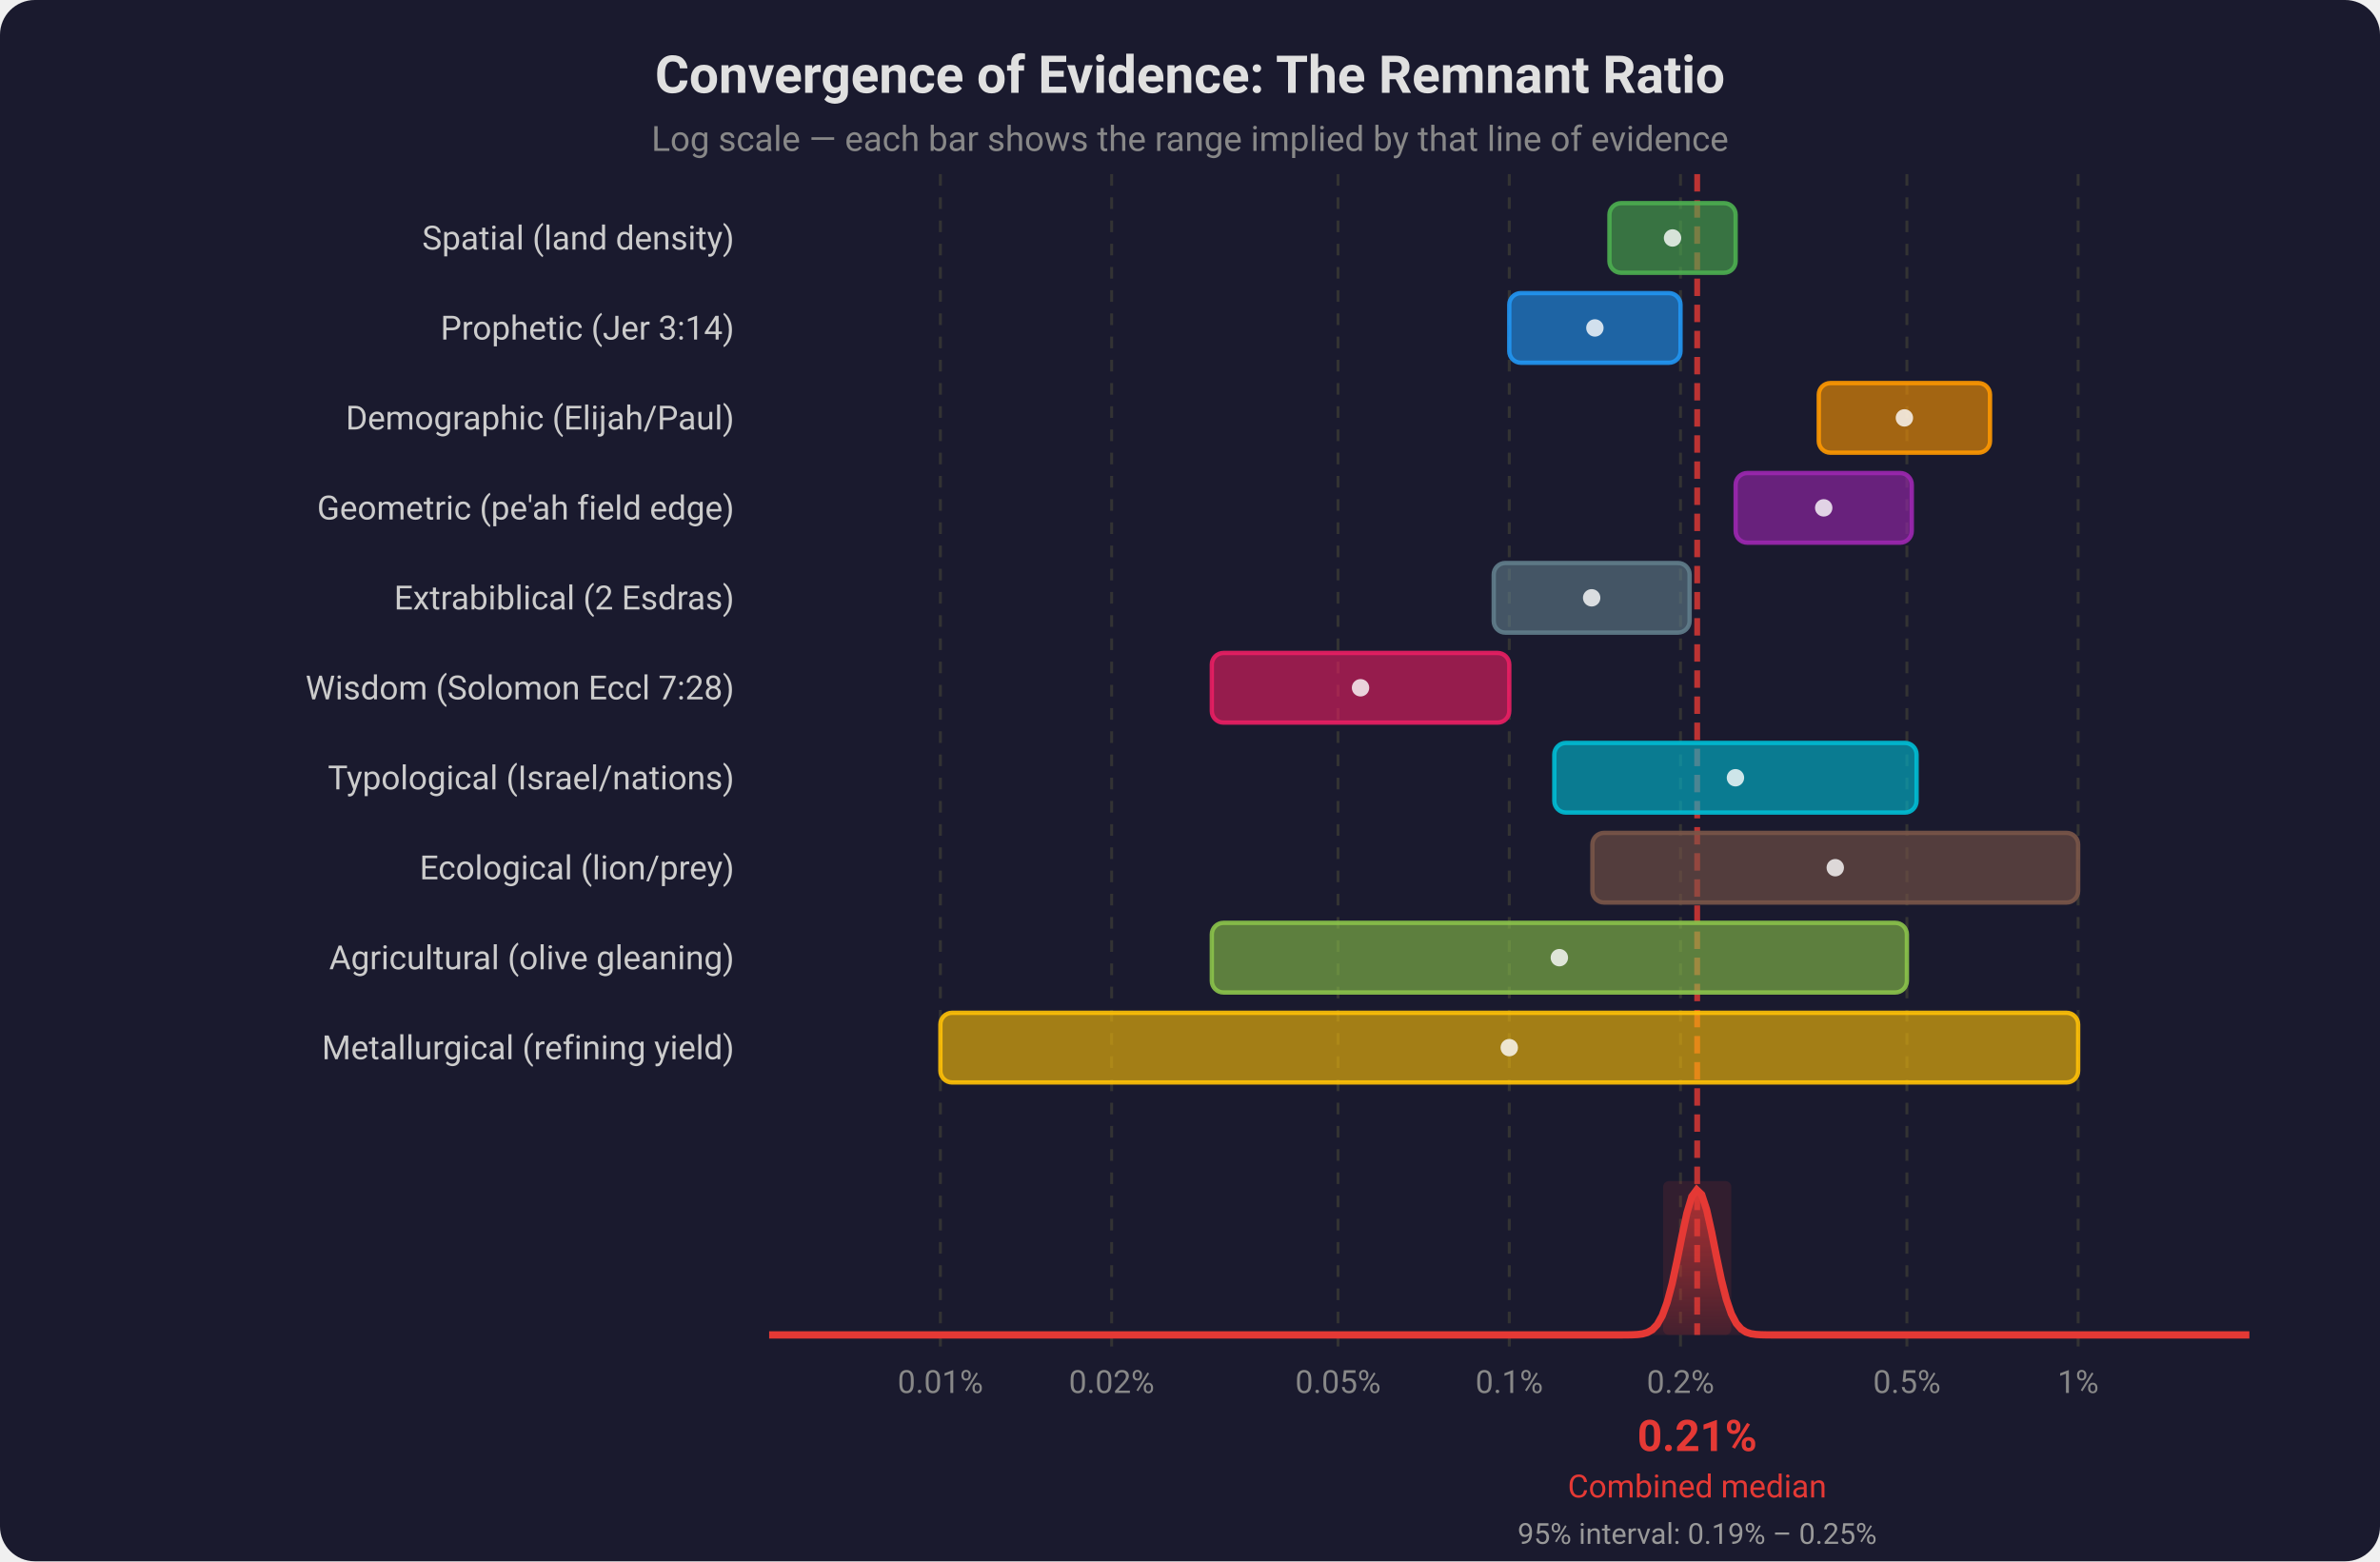
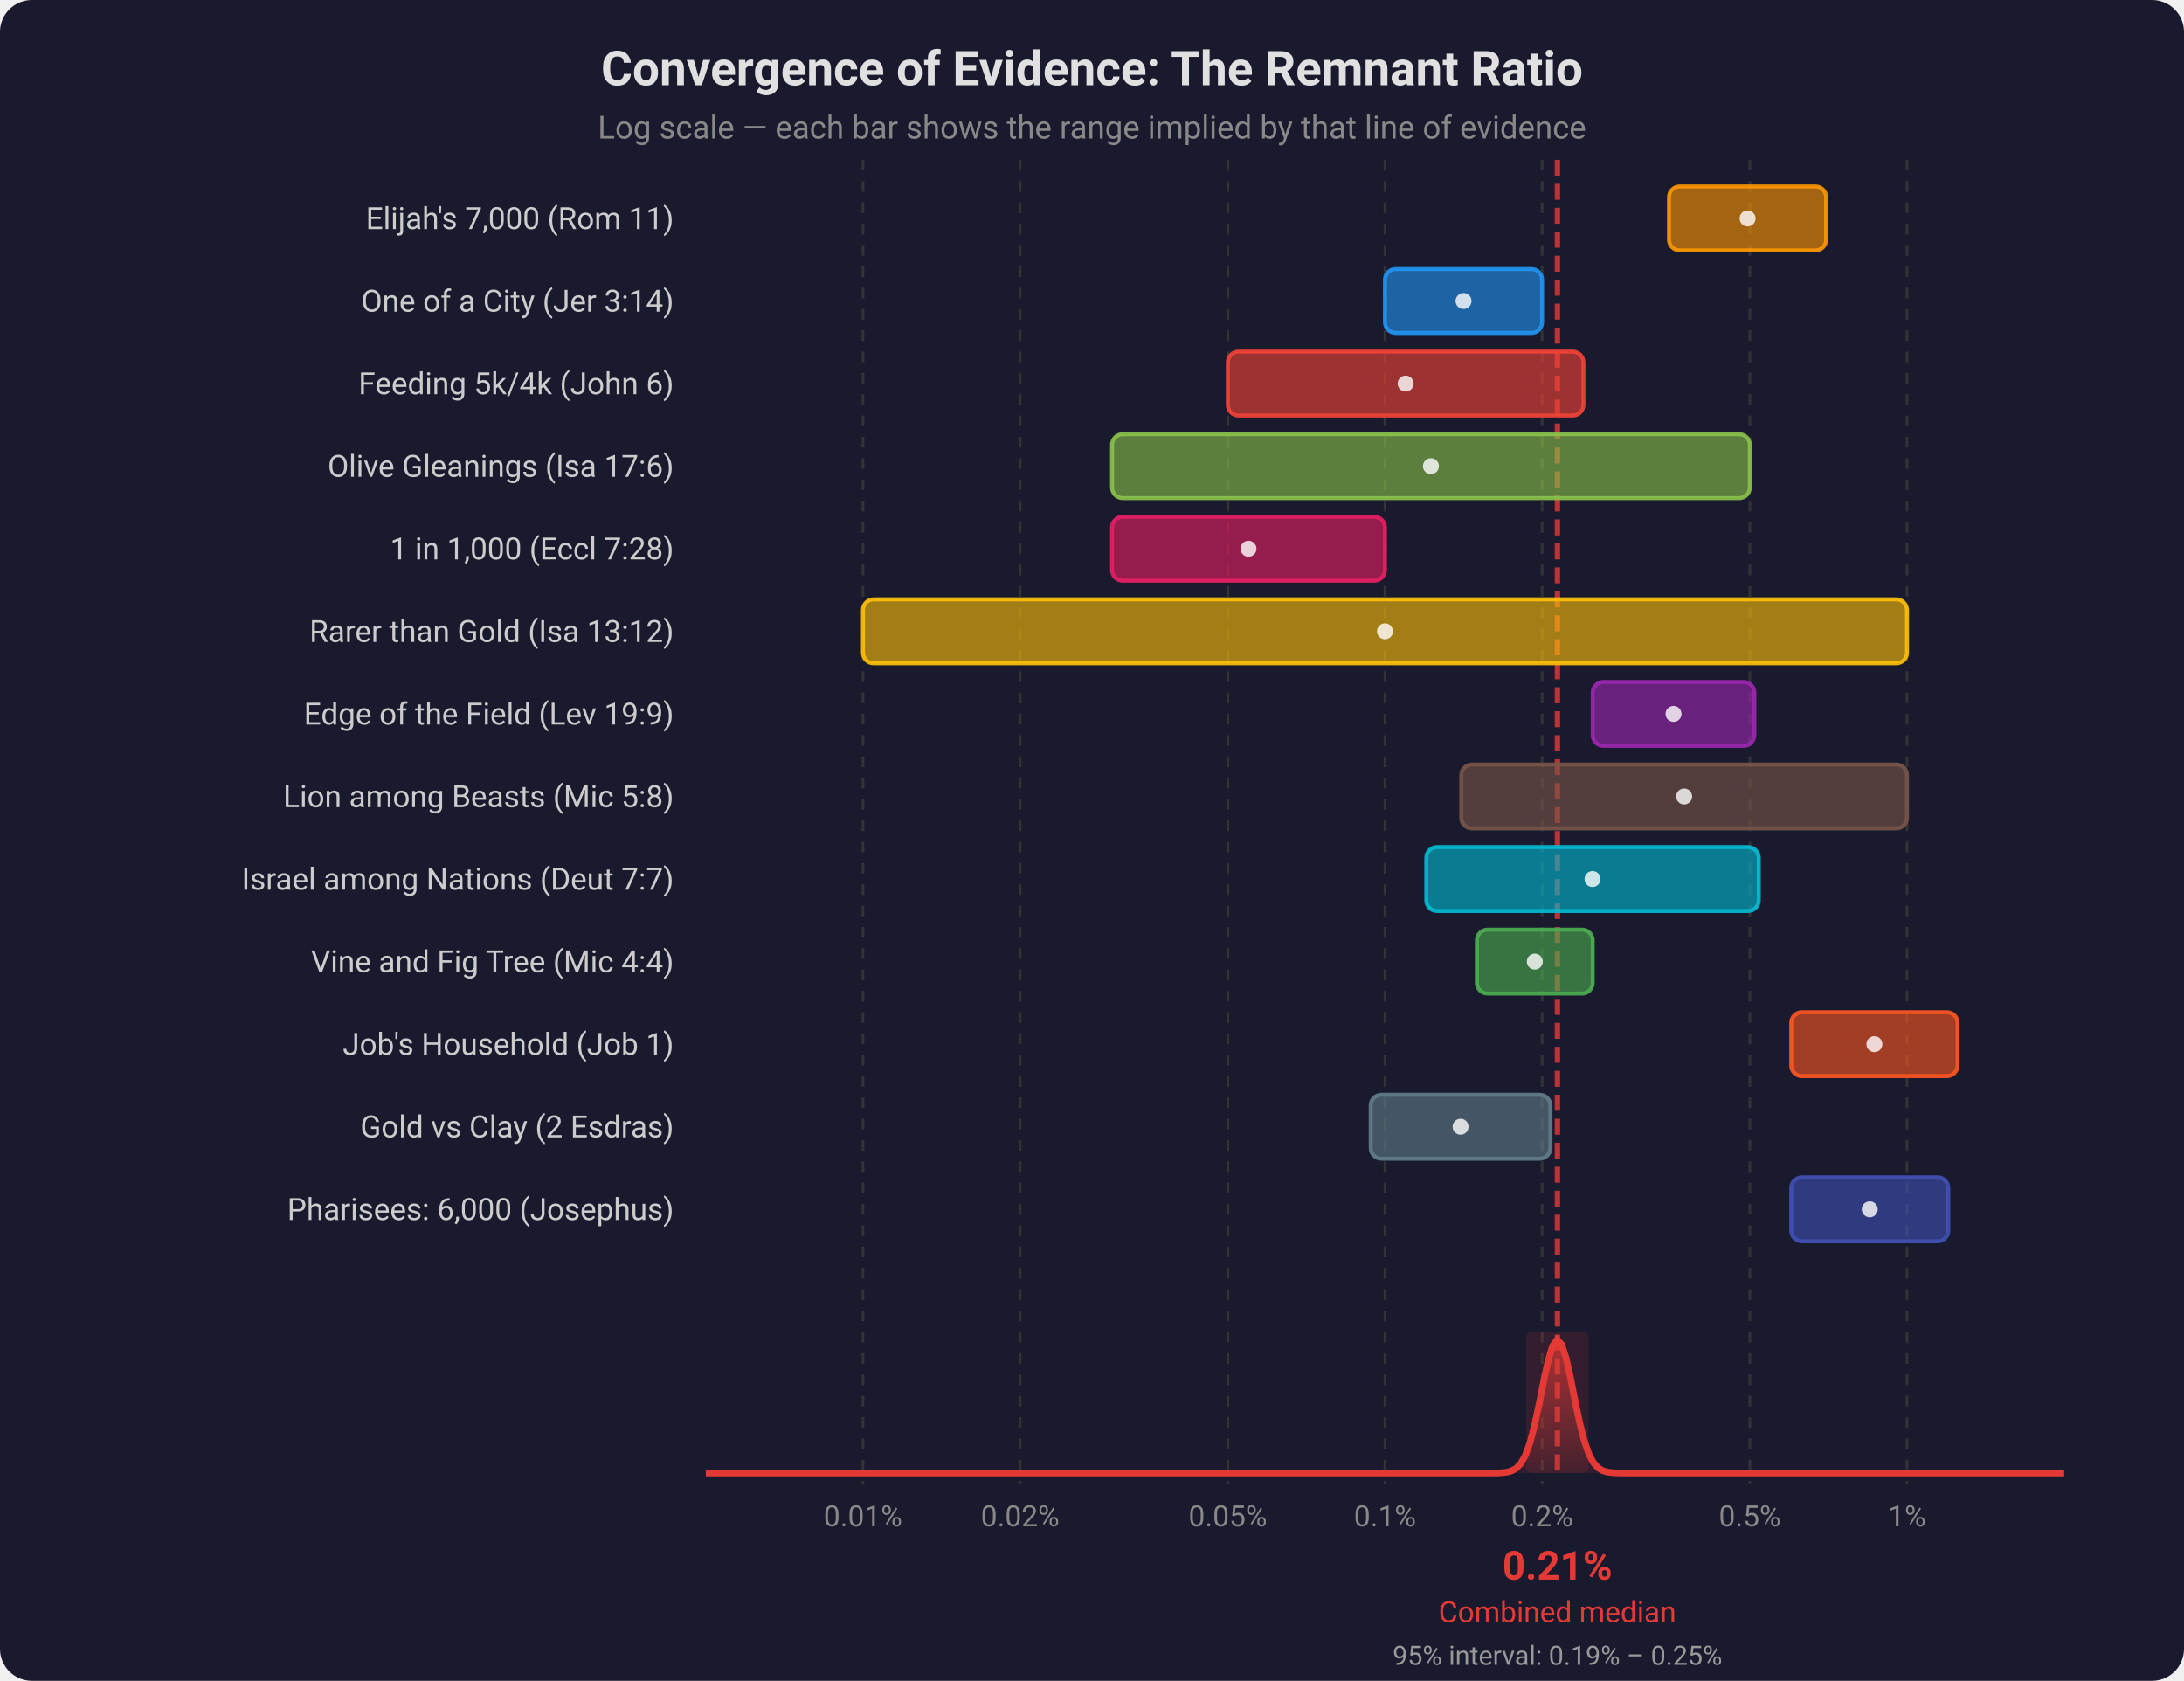
- <svg xmlns="http://www.w3.org/2000/svg" viewBox="0 0 820 538" style="max-width:100%;height:auto;font-family:-apple-system,BlinkMacSystemFont,'Segoe UI',Roboto,sans-serif;">
+ <svg xmlns="http://www.w3.org/2000/svg" viewBox="0 0 820 631" style="max-width:100%;height:auto;font-family:-apple-system,BlinkMacSystemFont,'Segoe UI',Roboto,sans-serif;">
  <defs>
    <linearGradient id="bellGrad" x1="0" y1="0" x2="0" y2="1">
      <stop offset="0%" stop-color="#E53935" stop-opacity="0.7" />
      <stop offset="100%" stop-color="#E53935" stop-opacity="0.1" />
    </linearGradient>
  </defs>
-   <rect width="820" height="538" fill="#1a1a2e" rx="12" />
+   <rect width="820" height="631" fill="#1a1a2e" rx="12" />
  <text x="410" y="32" text-anchor="middle" fill="#e0e0e0" font-size="18" font-weight="700">Convergence of Evidence: The Remnant Ratio</text>
  <text x="410" y="52" text-anchor="middle" fill="#888" font-size="12">Log scale — each bar shows the range implied by that line of evidence</text>
-   <line x1="324.001" y1="60" x2="324.001" y2="464" stroke="#333" stroke-width="1" stroke-dasharray="4,4" />
-   <text x="324.001" y="480" text-anchor="middle" fill="#888" font-size="11">0.01%</text>
-   <line x1="383.003" y1="60" x2="383.003" y2="464" stroke="#333" stroke-width="1" stroke-dasharray="4,4" />
-   <text x="383.003" y="480" text-anchor="middle" fill="#888" font-size="11">0.02%</text>
-   <line x1="460.999" y1="60" x2="460.999" y2="464" stroke="#333" stroke-width="1" stroke-dasharray="4,4" />
-   <text x="460.999" y="480" text-anchor="middle" fill="#888" font-size="11">0.05%</text>
-   <line x1="520" y1="60" x2="520" y2="464" stroke="#333" stroke-width="1" stroke-dasharray="4,4" />
-   <text x="520" y="480" text-anchor="middle" fill="#888" font-size="11">0.1%</text>
-   <line x1="579.001" y1="60" x2="579.001" y2="464" stroke="#333" stroke-width="1" stroke-dasharray="4,4" />
-   <text x="579.001" y="480" text-anchor="middle" fill="#888" font-size="11">0.2%</text>
-   <line x1="656.997" y1="60" x2="656.997" y2="464" stroke="#333" stroke-width="1" stroke-dasharray="4,4" />
-   <text x="656.997" y="480" text-anchor="middle" fill="#888" font-size="11">0.5%</text>
-   <line x1="715.999" y1="60" x2="715.999" y2="464" stroke="#333" stroke-width="1" stroke-dasharray="4,4" />
-   <text x="715.999" y="480" text-anchor="middle" fill="#888" font-size="11">1%</text>
-   <line x1="584.746" y1="60" x2="584.746" y2="460" stroke="#E53935" stroke-width="2" stroke-dasharray="6,3" opacity="0.8" />
-   <text x="253" y="86" text-anchor="end" fill="#ccc" font-size="11.5">Spatial (land density)</text>
-   <rect x="554.514" y="70" width="43.482" height="24" fill="#4CAF50" opacity="0.6" rx="4" />
-   <rect x="554.514" y="70" width="43.482" height="24" fill="none" stroke="#4CAF50" stroke-width="1.5" rx="4" opacity="0.9" />
-   <circle cx="576.255" cy="82" r="3" fill="white" opacity="0.8" />
-   <text x="253" y="117" text-anchor="end" fill="#ccc" font-size="11.5">Prophetic (Jer 3:14)</text>
+   <line x1="324.001" y1="60" x2="324.001" y2="557" stroke="#333" stroke-width="1" stroke-dasharray="4,4" />
+   <text x="324.001" y="573" text-anchor="middle" fill="#888" font-size="11">0.01%</text>
+   <line x1="383.003" y1="60" x2="383.003" y2="557" stroke="#333" stroke-width="1" stroke-dasharray="4,4" />
+   <text x="383.003" y="573" text-anchor="middle" fill="#888" font-size="11">0.02%</text>
+   <line x1="460.999" y1="60" x2="460.999" y2="557" stroke="#333" stroke-width="1" stroke-dasharray="4,4" />
+   <text x="460.999" y="573" text-anchor="middle" fill="#888" font-size="11">0.05%</text>
+   <line x1="520" y1="60" x2="520" y2="557" stroke="#333" stroke-width="1" stroke-dasharray="4,4" />
+   <text x="520" y="573" text-anchor="middle" fill="#888" font-size="11">0.1%</text>
+   <line x1="579.001" y1="60" x2="579.001" y2="557" stroke="#333" stroke-width="1" stroke-dasharray="4,4" />
+   <text x="579.001" y="573" text-anchor="middle" fill="#888" font-size="11">0.2%</text>
+   <line x1="656.997" y1="60" x2="656.997" y2="557" stroke="#333" stroke-width="1" stroke-dasharray="4,4" />
+   <text x="656.997" y="573" text-anchor="middle" fill="#888" font-size="11">0.5%</text>
+   <line x1="715.999" y1="60" x2="715.999" y2="557" stroke="#333" stroke-width="1" stroke-dasharray="4,4" />
+   <text x="715.999" y="573" text-anchor="middle" fill="#888" font-size="11">1%</text>
+   <line x1="584.746" y1="60" x2="584.746" y2="553" stroke="#E53935" stroke-width="2" stroke-dasharray="6,3" opacity="0.8" />
+   <text x="253" y="86" text-anchor="end" fill="#ccc" font-size="11.5">Elijah's 7,000 (Rom 11)</text>
+   <rect x="626.637" y="70" width="59.001" height="24" fill="#FF9800" opacity="0.6" rx="4" />
+   <rect x="626.637" y="70" width="59.001" height="24" fill="none" stroke="#FF9800" stroke-width="1.5" rx="4" opacity="0.9" />
+   <circle cx="656.137" cy="82" r="3" fill="white" opacity="0.8" />
+   <text x="253" y="117" text-anchor="end" fill="#ccc" font-size="11.5">One of a City (Jer 3:14)</text>
  <rect x="520" y="101" width="59.001" height="24" fill="#2196F3" opacity="0.6" rx="4" />
  <rect x="520" y="101" width="59.001" height="24" fill="none" stroke="#2196F3" stroke-width="1.5" rx="4" opacity="0.9" />
  <circle cx="549.501" cy="113" r="3" fill="white" opacity="0.8" />
-   <text x="253" y="148" text-anchor="end" fill="#ccc" font-size="11.5">Demographic (Elijah/Paul)</text>
-   <rect x="626.637" y="132" width="59.001" height="24" fill="#FF9800" opacity="0.6" rx="4" />
-   <rect x="626.637" y="132" width="59.001" height="24" fill="none" stroke="#FF9800" stroke-width="1.5" rx="4" opacity="0.9" />
-   <circle cx="656.137" cy="144" r="3" fill="white" opacity="0.8" />
-   <text x="253" y="179" text-anchor="end" fill="#ccc" font-size="11.5">Geometric (pe'ah field edge)</text>
-   <rect x="597.996" y="163" width="60.687" height="24" fill="#9C27B0" opacity="0.6" rx="4" />
-   <rect x="597.996" y="163" width="60.687" height="24" fill="none" stroke="#9C27B0" stroke-width="1.5" rx="4" opacity="0.9" />
-   <circle cx="628.339" cy="175" r="3" fill="white" opacity="0.8" />
-   <text x="253" y="210" text-anchor="end" fill="#ccc" font-size="11.5">Extrabiblical (2 Esdras)</text>
-   <rect x="514.642" y="194" width="67.493" height="24" fill="#607D8B" opacity="0.6" rx="4" />
-   <rect x="514.642" y="194" width="67.493" height="24" fill="none" stroke="#607D8B" stroke-width="1.5" rx="4" opacity="0.9" />
-   <circle cx="548.389" cy="206" r="3" fill="white" opacity="0.8" />
-   <text x="253" y="241" text-anchor="end" fill="#ccc" font-size="11.5">Wisdom (Solomon Eccl 7:28)</text>
-   <rect x="417.517" y="225" width="102.483" height="24" fill="#E91E63" opacity="0.6" rx="4" />
-   <rect x="417.517" y="225" width="102.483" height="24" fill="none" stroke="#E91E63" stroke-width="1.5" rx="4" opacity="0.9" />
-   <circle cx="468.758" cy="237" r="3" fill="white" opacity="0.8" />
-   <text x="253" y="272" text-anchor="end" fill="#ccc" font-size="11.5">Typological (Israel/nations)</text>
-   <rect x="535.519" y="256" width="124.816" height="24" fill="#00BCD4" opacity="0.6" rx="4" />
-   <rect x="535.519" y="256" width="124.816" height="24" fill="none" stroke="#00BCD4" stroke-width="1.5" rx="4" opacity="0.9" />
-   <circle cx="597.928" cy="268" r="3" fill="white" opacity="0.8" />
-   <text x="253" y="303" text-anchor="end" fill="#ccc" font-size="11.5">Ecological (lion/prey)</text>
+   <text x="253" y="148" text-anchor="end" fill="#ccc" font-size="11.5">Feeding 5k/4k (John 6)</text>
+   <rect x="460.999" y="132" width="133.522" height="24" fill="#F44336" opacity="0.6" rx="4" />
+   <rect x="460.999" y="132" width="133.522" height="24" fill="none" stroke="#F44336" stroke-width="1.5" rx="4" opacity="0.9" />
+   <circle cx="527.76" cy="144" r="3" fill="white" opacity="0.8" />
+   <text x="253" y="179" text-anchor="end" fill="#ccc" font-size="11.5">Olive Gleanings (Isa 17:6)</text>
+   <rect x="417.517" y="163" width="239.481" height="24" fill="#8BC34A" opacity="0.6" rx="4" />
+   <rect x="417.517" y="163" width="239.481" height="24" fill="none" stroke="#8BC34A" stroke-width="1.5" rx="4" opacity="0.9" />
+   <circle cx="537.257" cy="175" r="3" fill="white" opacity="0.8" />
+   <text x="253" y="210" text-anchor="end" fill="#ccc" font-size="11.5">1 in 1,000 (Eccl 7:28)</text>
+   <rect x="417.517" y="194" width="102.483" height="24" fill="#E91E63" opacity="0.6" rx="4" />
+   <rect x="417.517" y="194" width="102.483" height="24" fill="none" stroke="#E91E63" stroke-width="1.5" rx="4" opacity="0.9" />
+   <circle cx="468.758" cy="206" r="3" fill="white" opacity="0.8" />
+   <text x="253" y="241" text-anchor="end" fill="#ccc" font-size="11.5">Rarer than Gold (Isa 13:12)</text>
+   <rect x="324.001" y="225" width="391.997" height="24" fill="#FFC107" opacity="0.6" rx="4" />
+   <rect x="324.001" y="225" width="391.997" height="24" fill="none" stroke="#FFC107" stroke-width="1.5" rx="4" opacity="0.9" />
+   <circle cx="520" cy="237" r="3" fill="white" opacity="0.8" />
+   <text x="253" y="272" text-anchor="end" fill="#ccc" font-size="11.5">Edge of the Field (Lev 19:9)</text>
+   <rect x="597.996" y="256" width="60.687" height="24" fill="#9C27B0" opacity="0.6" rx="4" />
+   <rect x="597.996" y="256" width="60.687" height="24" fill="none" stroke="#9C27B0" stroke-width="1.5" rx="4" opacity="0.9" />
+   <circle cx="628.339" cy="268" r="3" fill="white" opacity="0.8" />
+   <text x="253" y="303" text-anchor="end" fill="#ccc" font-size="11.5">Lion among Beasts (Mic 5:8)</text>
  <rect x="548.641" y="287" width="167.358" height="24" fill="#795548" opacity="0.6" rx="4" />
  <rect x="548.641" y="287" width="167.358" height="24" fill="none" stroke="#795548" stroke-width="1.5" rx="4" opacity="0.9" />
  <circle cx="632.32" cy="299" r="3" fill="white" opacity="0.8" />
-   <text x="253" y="334" text-anchor="end" fill="#ccc" font-size="11.5">Agricultural (olive gleaning)</text>
-   <rect x="417.517" y="318" width="239.481" height="24" fill="#8BC34A" opacity="0.6" rx="4" />
-   <rect x="417.517" y="318" width="239.481" height="24" fill="none" stroke="#8BC34A" stroke-width="1.5" rx="4" opacity="0.9" />
-   <circle cx="537.257" cy="330" r="3" fill="white" opacity="0.8" />
-   <text x="253" y="365" text-anchor="end" fill="#ccc" font-size="11.5">Metallurgical (refining yield)</text>
-   <rect x="324.001" y="349" width="391.997" height="24" fill="#FFC107" opacity="0.6" rx="4" />
-   <rect x="324.001" y="349" width="391.997" height="24" fill="none" stroke="#FFC107" stroke-width="1.5" rx="4" opacity="0.9" />
-   <circle cx="520" cy="361" r="3" fill="white" opacity="0.8" />
-   <path d="M 265 460 L 265 460 L 266.7 460 L 268.4 460 L 270.1 460 L 271.8 460 L 273.5 460 L 275.2 460 L 276.9 460 L 278.6 460 L 280.3 460 L 282 460 L 283.7 460 L 285.4 460 L 287.1 460 L 288.8 460 L 290.5 460 L 292.2 460 L 293.9 460 L 295.6 460 L 297.3 460 L 299 460 L 300.7 460 L 302.4 460 L 304.1 460 L 305.8 460 L 307.5 460 L 309.2 460 L 310.9 460 L 312.6 460 L 314.3 460 L 316 460 L 317.7 460 L 319.4 460 L 321.1 460 L 322.8 460 L 324.5 460 L 326.2 460 L 327.9 460 L 329.6 460 L 331.3 460 L 333 460 L 334.7 460 L 336.4 460 L 338.1 460 L 339.8 460 L 341.5 460 L 343.2 460 L 344.9 460 L 346.6 460 L 348.3 460 L 350 460 L 351.7 460 L 353.4 460 L 355.1 460 L 356.8 460 L 358.5 460 L 360.2 460 L 361.9 460 L 363.6 460 L 365.3 460 L 367 460 L 368.7 460 L 370.4 460 L 372.1 460 L 373.8 460 L 375.5 460 L 377.2 460 L 378.9 460 L 380.6 460 L 382.3 460 L 384 460 L 385.7 460 L 387.4 460 L 389.1 460 L 390.8 460 L 392.5 460 L 394.2 460 L 395.9 460 L 397.6 460 L 399.3 460 L 401 460 L 402.7 460 L 404.4 460 L 406.1 460 L 407.8 460 L 409.5 460 L 411.2 460 L 412.9 460 L 414.6 460 L 416.3 460 L 418 460 L 419.7 460 L 421.4 460 L 423.1 460 L 424.8 460 L 426.5 460 L 428.2 460 L 429.9 460 L 431.6 460 L 433.3 460 L 435 460 L 436.7 460 L 438.4 460 L 440.1 460 L 441.8 460 L 443.5 460 L 445.2 460 L 446.9 460 L 448.6 460 L 450.3 460 L 452 460 L 453.7 460 L 455.4 460 L 457.1 460 L 458.8 460 L 460.5 460 L 462.2 460 L 463.9 460 L 465.6 460 L 467.3 460 L 469 460 L 470.7 460 L 472.4 460 L 474.1 460 L 475.8 460 L 477.5 460 L 479.2 460 L 480.9 460 L 482.6 460 L 484.3 460 L 486 460 L 487.7 460 L 489.4 460 L 491.1 460 L 492.8 460 L 494.5 460 L 496.2 460 L 497.9 460 L 499.6 460 L 501.3 460 L 503 460 L 504.7 460 L 506.4 460 L 508.1 460 L 509.8 460 L 511.5 460 L 513.2 460 L 514.9 460 L 516.6 460 L 518.3 460 L 520 460 L 521.7 460 L 523.4 460 L 525.1 460 L 526.8 460 L 528.5 460 L 530.2 460 L 531.9 460 L 533.6 460 L 535.3 460 L 537 460 L 538.7 460 L 540.4 460 L 542.1 460 L 543.8 460 L 545.5 460 L 547.2 460 L 548.9 460 L 550.6 460 L 552.3 460 L 554 460 L 555.7 460 L 557.4 459.999 L 559.1 459.995 L 560.8 459.983 L 562.5 459.949 L 564.2 459.86 L 565.9 459.645 L 567.6 459.168 L 569.3 458.2 L 571 456.406 L 572.7 453.379 L 574.4 448.746 L 576.1 442.353 L 577.8 434.47 L 579.5 425.923 L 581.2 418.034 L 582.9 412.317 L 584.6 410.015 L 586.3 411.655 L 588 416.86 L 589.7 424.484 L 591.4 433.022 L 593.1 441.094 L 594.8 447.776 L 596.5 452.708 L 598.2 455.986 L 599.9 457.962 L 601.6 459.045 L 603.3 459.587 L 605 459.835 L 606.7 459.939 L 608.4 459.979 L 610.1 459.994 L 611.8 459.998 L 613.5 460 L 615.2 460 L 616.9 460 L 618.6 460 L 620.3 460 L 622 460 L 623.7 460 L 625.4 460 L 627.1 460 L 628.8 460 L 630.5 460 L 632.2 460 L 633.9 460 L 635.6 460 L 637.3 460 L 639 460 L 640.7 460 L 642.4 460 L 644.1 460 L 645.8 460 L 647.5 460 L 649.2 460 L 650.9 460 L 652.6 460 L 654.3 460 L 656 460 L 657.7 460 L 659.4 460 L 661.1 460 L 662.8 460 L 664.5 460 L 666.2 460 L 667.9 460 L 669.6 460 L 671.3 460 L 673 460 L 674.7 460 L 676.4 460 L 678.1 460 L 679.8 460 L 681.5 460 L 683.2 460 L 684.9 460 L 686.6 460 L 688.3 460 L 690 460 L 691.7 460 L 693.4 460 L 695.1 460 L 696.8 460 L 698.5 460 L 700.2 460 L 701.9 460 L 703.6 460 L 705.3 460 L 707 460 L 708.7 460 L 710.4 460 L 712.1 460 L 713.8 460 L 715.5 460 L 717.2 460 L 718.9 460 L 720.6 460 L 722.3 460 L 724 460 L 725.7 460 L 727.4 460 L 729.1 460 L 730.8 460 L 732.5 460 L 734.2 460 L 735.9 460 L 737.6 460 L 739.3 460 L 741 460 L 742.7 460 L 744.4 460 L 746.1 460 L 747.8 460 L 749.5 460 L 751.2 460 L 752.9 460 L 754.6 460 L 756.3 460 L 758 460 L 759.7 460 L 761.4 460 L 763.1 460 L 764.8 460 L 766.5 460 L 768.2 460 L 769.9 460 L 771.6 460 L 773.3 460 L 775 460 L 775 460 Z" fill="url(#bellGrad)" />
-   <path d="M 265 460 L 265 460 L 266.7 460 L 268.4 460 L 270.1 460 L 271.8 460 L 273.5 460 L 275.2 460 L 276.9 460 L 278.6 460 L 280.3 460 L 282 460 L 283.7 460 L 285.4 460 L 287.1 460 L 288.8 460 L 290.5 460 L 292.2 460 L 293.9 460 L 295.6 460 L 297.3 460 L 299 460 L 300.7 460 L 302.4 460 L 304.1 460 L 305.8 460 L 307.5 460 L 309.2 460 L 310.9 460 L 312.6 460 L 314.3 460 L 316 460 L 317.7 460 L 319.4 460 L 321.1 460 L 322.8 460 L 324.5 460 L 326.2 460 L 327.9 460 L 329.6 460 L 331.3 460 L 333 460 L 334.7 460 L 336.4 460 L 338.1 460 L 339.8 460 L 341.5 460 L 343.2 460 L 344.9 460 L 346.6 460 L 348.3 460 L 350 460 L 351.7 460 L 353.4 460 L 355.1 460 L 356.8 460 L 358.5 460 L 360.2 460 L 361.9 460 L 363.6 460 L 365.3 460 L 367 460 L 368.7 460 L 370.4 460 L 372.1 460 L 373.8 460 L 375.5 460 L 377.2 460 L 378.9 460 L 380.6 460 L 382.3 460 L 384 460 L 385.7 460 L 387.4 460 L 389.1 460 L 390.8 460 L 392.5 460 L 394.2 460 L 395.9 460 L 397.6 460 L 399.3 460 L 401 460 L 402.7 460 L 404.4 460 L 406.1 460 L 407.8 460 L 409.5 460 L 411.2 460 L 412.9 460 L 414.6 460 L 416.3 460 L 418 460 L 419.7 460 L 421.4 460 L 423.1 460 L 424.8 460 L 426.5 460 L 428.2 460 L 429.9 460 L 431.6 460 L 433.3 460 L 435 460 L 436.7 460 L 438.4 460 L 440.1 460 L 441.8 460 L 443.5 460 L 445.2 460 L 446.9 460 L 448.6 460 L 450.3 460 L 452 460 L 453.7 460 L 455.4 460 L 457.1 460 L 458.8 460 L 460.5 460 L 462.2 460 L 463.9 460 L 465.6 460 L 467.3 460 L 469 460 L 470.7 460 L 472.4 460 L 474.1 460 L 475.8 460 L 477.5 460 L 479.2 460 L 480.9 460 L 482.6 460 L 484.3 460 L 486 460 L 487.7 460 L 489.4 460 L 491.1 460 L 492.8 460 L 494.5 460 L 496.2 460 L 497.9 460 L 499.6 460 L 501.3 460 L 503 460 L 504.7 460 L 506.4 460 L 508.1 460 L 509.8 460 L 511.5 460 L 513.2 460 L 514.9 460 L 516.6 460 L 518.3 460 L 520 460 L 521.7 460 L 523.4 460 L 525.1 460 L 526.8 460 L 528.5 460 L 530.2 460 L 531.9 460 L 533.6 460 L 535.3 460 L 537 460 L 538.7 460 L 540.4 460 L 542.1 460 L 543.8 460 L 545.5 460 L 547.2 460 L 548.9 460 L 550.6 460 L 552.3 460 L 554 460 L 555.7 460 L 557.4 459.999 L 559.1 459.995 L 560.8 459.983 L 562.5 459.949 L 564.2 459.86 L 565.9 459.645 L 567.6 459.168 L 569.3 458.2 L 571 456.406 L 572.7 453.379 L 574.4 448.746 L 576.1 442.353 L 577.8 434.47 L 579.5 425.923 L 581.2 418.034 L 582.9 412.317 L 584.6 410.015 L 586.3 411.655 L 588 416.86 L 589.7 424.484 L 591.4 433.022 L 593.1 441.094 L 594.8 447.776 L 596.5 452.708 L 598.2 455.986 L 599.9 457.962 L 601.6 459.045 L 603.3 459.587 L 605 459.835 L 606.7 459.939 L 608.4 459.979 L 610.1 459.994 L 611.8 459.998 L 613.5 460 L 615.2 460 L 616.9 460 L 618.6 460 L 620.3 460 L 622 460 L 623.7 460 L 625.4 460 L 627.1 460 L 628.8 460 L 630.5 460 L 632.2 460 L 633.9 460 L 635.6 460 L 637.3 460 L 639 460 L 640.7 460 L 642.4 460 L 644.1 460 L 645.8 460 L 647.5 460 L 649.2 460 L 650.9 460 L 652.6 460 L 654.3 460 L 656 460 L 657.7 460 L 659.4 460 L 661.1 460 L 662.8 460 L 664.5 460 L 666.2 460 L 667.9 460 L 669.6 460 L 671.3 460 L 673 460 L 674.7 460 L 676.4 460 L 678.1 460 L 679.8 460 L 681.5 460 L 683.2 460 L 684.9 460 L 686.6 460 L 688.3 460 L 690 460 L 691.7 460 L 693.4 460 L 695.1 460 L 696.8 460 L 698.5 460 L 700.2 460 L 701.9 460 L 703.6 460 L 705.3 460 L 707 460 L 708.7 460 L 710.4 460 L 712.1 460 L 713.8 460 L 715.5 460 L 717.2 460 L 718.9 460 L 720.6 460 L 722.3 460 L 724 460 L 725.7 460 L 727.4 460 L 729.1 460 L 730.8 460 L 732.5 460 L 734.2 460 L 735.9 460 L 737.6 460 L 739.3 460 L 741 460 L 742.7 460 L 744.4 460 L 746.1 460 L 747.8 460 L 749.5 460 L 751.2 460 L 752.9 460 L 754.6 460 L 756.3 460 L 758 460 L 759.7 460 L 761.4 460 L 763.1 460 L 764.8 460 L 766.5 460 L 768.2 460 L 769.9 460 L 771.6 460 L 773.3 460 L 775 460" fill="none" stroke="#E53935" stroke-width="2.5" />
-   <rect x="573.004" y="407" width="23.482" height="53" fill="#E53935" opacity="0.12" rx="2" />
-   <text x="584.746" y="500" text-anchor="middle" fill="#E53935" font-size="15" font-weight="700">0.21%</text>
-   <text x="584.746" y="516" text-anchor="middle" fill="#E53935" font-size="11">Combined median</text>
-   <text x="584.746" y="532" text-anchor="middle" fill="#999" font-size="10">95% interval: 0.19% – 0.25%</text>
+   <text x="253" y="334" text-anchor="end" fill="#ccc" font-size="11.5">Israel among Nations (Deut 7:7)</text>
+   <rect x="535.519" y="318" width="124.816" height="24" fill="#00BCD4" opacity="0.6" rx="4" />
+   <rect x="535.519" y="318" width="124.816" height="24" fill="none" stroke="#00BCD4" stroke-width="1.5" rx="4" opacity="0.9" />
+   <circle cx="597.928" cy="330" r="3" fill="white" opacity="0.8" />
+   <text x="253" y="365" text-anchor="end" fill="#ccc" font-size="11.5">Vine and Fig Tree (Mic 4:4)</text>
+   <rect x="554.514" y="349" width="43.482" height="24" fill="#4CAF50" opacity="0.6" rx="4" />
+   <rect x="554.514" y="349" width="43.482" height="24" fill="none" stroke="#4CAF50" stroke-width="1.5" rx="4" opacity="0.9" />
+   <circle cx="576.255" cy="361" r="3" fill="white" opacity="0.8" />
+   <text x="253" y="396" text-anchor="end" fill="#ccc" font-size="11.5">Job's Household (Job 1)</text>
+   <rect x="672.517" y="380" width="62.476" height="24" fill="#FF5722" opacity="0.6" rx="4" />
+   <rect x="672.517" y="380" width="62.476" height="24" fill="none" stroke="#FF5722" stroke-width="1.5" rx="4" opacity="0.9" />
+   <circle cx="703.755" cy="392" r="3" fill="white" opacity="0.8" />
+   <text x="253" y="427" text-anchor="end" fill="#ccc" font-size="11.5">Gold vs Clay (2 Esdras)</text>
+   <rect x="514.642" y="411" width="67.493" height="24" fill="#607D8B" opacity="0.6" rx="4" />
+   <rect x="514.642" y="411" width="67.493" height="24" fill="none" stroke="#607D8B" stroke-width="1.5" rx="4" opacity="0.9" />
+   <circle cx="548.389" cy="423" r="3" fill="white" opacity="0.8" />
+   <text x="253" y="458" text-anchor="end" fill="#ccc" font-size="11.5">Pharisees: 6,000 (Josephus)</text>
+   <rect x="672.517" y="442" width="59.001" height="24" fill="#3F51B5" opacity="0.6" rx="4" />
+   <rect x="672.517" y="442" width="59.001" height="24" fill="none" stroke="#3F51B5" stroke-width="1.5" rx="4" opacity="0.9" />
+   <circle cx="702.017" cy="454" r="3" fill="white" opacity="0.8" />
+   <path d="M 265 553 L 265 553 L 266.7 553 L 268.4 553 L 270.1 553 L 271.8 553 L 273.5 553 L 275.2 553 L 276.9 553 L 278.6 553 L 280.3 553 L 282 553 L 283.7 553 L 285.4 553 L 287.1 553 L 288.8 553 L 290.5 553 L 292.2 553 L 293.9 553 L 295.6 553 L 297.3 553 L 299 553 L 300.7 553 L 302.4 553 L 304.1 553 L 305.8 553 L 307.5 553 L 309.2 553 L 310.9 553 L 312.6 553 L 314.3 553 L 316 553 L 317.7 553 L 319.4 553 L 321.1 553 L 322.8 553 L 324.5 553 L 326.2 553 L 327.9 553 L 329.6 553 L 331.3 553 L 333 553 L 334.7 553 L 336.4 553 L 338.1 553 L 339.8 553 L 341.5 553 L 343.2 553 L 344.9 553 L 346.6 553 L 348.3 553 L 350 553 L 351.7 553 L 353.4 553 L 355.1 553 L 356.8 553 L 358.5 553 L 360.2 553 L 361.9 553 L 363.6 553 L 365.3 553 L 367 553 L 368.7 553 L 370.4 553 L 372.1 553 L 373.8 553 L 375.5 553 L 377.2 553 L 378.9 553 L 380.6 553 L 382.3 553 L 384 553 L 385.7 553 L 387.4 553 L 389.1 553 L 390.8 553 L 392.5 553 L 394.2 553 L 395.9 553 L 397.6 553 L 399.3 553 L 401 553 L 402.7 553 L 404.4 553 L 406.1 553 L 407.8 553 L 409.5 553 L 411.2 553 L 412.9 553 L 414.6 553 L 416.3 553 L 418 553 L 419.7 553 L 421.4 553 L 423.1 553 L 424.8 553 L 426.5 553 L 428.2 553 L 429.9 553 L 431.6 553 L 433.3 553 L 435 553 L 436.7 553 L 438.4 553 L 440.1 553 L 441.8 553 L 443.5 553 L 445.2 553 L 446.9 553 L 448.6 553 L 450.3 553 L 452 553 L 453.7 553 L 455.4 553 L 457.1 553 L 458.8 553 L 460.5 553 L 462.2 553 L 463.9 553 L 465.6 553 L 467.3 553 L 469 553 L 470.7 553 L 472.4 553 L 474.1 553 L 475.8 553 L 477.5 553 L 479.2 553 L 480.9 553 L 482.6 553 L 484.3 553 L 486 553 L 487.7 553 L 489.4 553 L 491.1 553 L 492.8 553 L 494.5 553 L 496.2 553 L 497.9 553 L 499.6 553 L 501.3 553 L 503 553 L 504.7 553 L 506.4 553 L 508.1 553 L 509.8 553 L 511.5 553 L 513.2 553 L 514.9 553 L 516.6 553 L 518.3 553 L 520 553 L 521.7 553 L 523.4 553 L 525.1 553 L 526.8 553 L 528.5 553 L 530.2 553 L 531.9 553 L 533.6 553 L 535.3 553 L 537 553 L 538.7 553 L 540.4 553 L 542.1 553 L 543.8 553 L 545.5 553 L 547.2 553 L 548.9 553 L 550.6 553 L 552.3 553 L 554 553 L 555.7 553 L 557.4 552.999 L 559.1 552.995 L 560.8 552.983 L 562.5 552.949 L 564.2 552.86 L 565.9 552.645 L 567.6 552.168 L 569.3 551.2 L 571 549.406 L 572.7 546.379 L 574.4 541.746 L 576.1 535.353 L 577.8 527.47 L 579.5 518.923 L 581.2 511.034 L 582.9 505.317 L 584.6 503.015 L 586.3 504.655 L 588 509.86 L 589.7 517.484 L 591.4 526.022 L 593.1 534.094 L 594.8 540.776 L 596.5 545.708 L 598.2 548.986 L 599.9 550.962 L 601.6 552.045 L 603.3 552.587 L 605 552.835 L 606.7 552.939 L 608.4 552.979 L 610.1 552.994 L 611.8 552.998 L 613.5 553 L 615.2 553 L 616.9 553 L 618.6 553 L 620.3 553 L 622 553 L 623.7 553 L 625.4 553 L 627.1 553 L 628.8 553 L 630.5 553 L 632.2 553 L 633.9 553 L 635.6 553 L 637.3 553 L 639 553 L 640.7 553 L 642.4 553 L 644.1 553 L 645.8 553 L 647.5 553 L 649.2 553 L 650.9 553 L 652.6 553 L 654.3 553 L 656 553 L 657.7 553 L 659.4 553 L 661.1 553 L 662.8 553 L 664.5 553 L 666.2 553 L 667.9 553 L 669.6 553 L 671.3 553 L 673 553 L 674.7 553 L 676.4 553 L 678.1 553 L 679.8 553 L 681.5 553 L 683.2 553 L 684.9 553 L 686.6 553 L 688.3 553 L 690 553 L 691.7 553 L 693.4 553 L 695.1 553 L 696.8 553 L 698.5 553 L 700.2 553 L 701.9 553 L 703.6 553 L 705.3 553 L 707 553 L 708.7 553 L 710.4 553 L 712.1 553 L 713.8 553 L 715.5 553 L 717.2 553 L 718.9 553 L 720.6 553 L 722.3 553 L 724 553 L 725.7 553 L 727.4 553 L 729.1 553 L 730.8 553 L 732.5 553 L 734.2 553 L 735.9 553 L 737.6 553 L 739.3 553 L 741 553 L 742.7 553 L 744.4 553 L 746.1 553 L 747.8 553 L 749.5 553 L 751.2 553 L 752.9 553 L 754.6 553 L 756.3 553 L 758 553 L 759.7 553 L 761.4 553 L 763.1 553 L 764.8 553 L 766.5 553 L 768.2 553 L 769.9 553 L 771.6 553 L 773.3 553 L 775 553 L 775 553 Z" fill="url(#bellGrad)" />
+   <path d="M 265 553 L 265 553 L 266.7 553 L 268.4 553 L 270.1 553 L 271.8 553 L 273.5 553 L 275.2 553 L 276.9 553 L 278.6 553 L 280.3 553 L 282 553 L 283.7 553 L 285.4 553 L 287.1 553 L 288.8 553 L 290.5 553 L 292.2 553 L 293.9 553 L 295.6 553 L 297.3 553 L 299 553 L 300.7 553 L 302.4 553 L 304.1 553 L 305.8 553 L 307.5 553 L 309.2 553 L 310.9 553 L 312.6 553 L 314.3 553 L 316 553 L 317.7 553 L 319.4 553 L 321.1 553 L 322.8 553 L 324.5 553 L 326.2 553 L 327.9 553 L 329.6 553 L 331.3 553 L 333 553 L 334.7 553 L 336.4 553 L 338.1 553 L 339.8 553 L 341.5 553 L 343.2 553 L 344.9 553 L 346.6 553 L 348.3 553 L 350 553 L 351.7 553 L 353.4 553 L 355.1 553 L 356.8 553 L 358.5 553 L 360.2 553 L 361.9 553 L 363.6 553 L 365.3 553 L 367 553 L 368.7 553 L 370.4 553 L 372.1 553 L 373.8 553 L 375.5 553 L 377.2 553 L 378.9 553 L 380.6 553 L 382.3 553 L 384 553 L 385.7 553 L 387.4 553 L 389.1 553 L 390.8 553 L 392.5 553 L 394.2 553 L 395.9 553 L 397.6 553 L 399.3 553 L 401 553 L 402.7 553 L 404.4 553 L 406.1 553 L 407.8 553 L 409.5 553 L 411.2 553 L 412.9 553 L 414.6 553 L 416.3 553 L 418 553 L 419.7 553 L 421.4 553 L 423.1 553 L 424.8 553 L 426.5 553 L 428.2 553 L 429.9 553 L 431.6 553 L 433.3 553 L 435 553 L 436.7 553 L 438.4 553 L 440.1 553 L 441.8 553 L 443.5 553 L 445.2 553 L 446.9 553 L 448.6 553 L 450.3 553 L 452 553 L 453.7 553 L 455.4 553 L 457.1 553 L 458.8 553 L 460.5 553 L 462.2 553 L 463.9 553 L 465.6 553 L 467.3 553 L 469 553 L 470.7 553 L 472.4 553 L 474.1 553 L 475.8 553 L 477.5 553 L 479.2 553 L 480.9 553 L 482.6 553 L 484.3 553 L 486 553 L 487.7 553 L 489.4 553 L 491.1 553 L 492.8 553 L 494.5 553 L 496.2 553 L 497.9 553 L 499.6 553 L 501.3 553 L 503 553 L 504.7 553 L 506.4 553 L 508.1 553 L 509.8 553 L 511.5 553 L 513.2 553 L 514.9 553 L 516.6 553 L 518.3 553 L 520 553 L 521.7 553 L 523.4 553 L 525.1 553 L 526.8 553 L 528.5 553 L 530.2 553 L 531.9 553 L 533.6 553 L 535.3 553 L 537 553 L 538.7 553 L 540.4 553 L 542.1 553 L 543.8 553 L 545.5 553 L 547.2 553 L 548.9 553 L 550.6 553 L 552.3 553 L 554 553 L 555.7 553 L 557.4 552.999 L 559.1 552.995 L 560.8 552.983 L 562.5 552.949 L 564.2 552.86 L 565.9 552.645 L 567.6 552.168 L 569.3 551.2 L 571 549.406 L 572.7 546.379 L 574.4 541.746 L 576.1 535.353 L 577.8 527.47 L 579.5 518.923 L 581.2 511.034 L 582.9 505.317 L 584.6 503.015 L 586.3 504.655 L 588 509.86 L 589.7 517.484 L 591.4 526.022 L 593.1 534.094 L 594.8 540.776 L 596.5 545.708 L 598.2 548.986 L 599.9 550.962 L 601.6 552.045 L 603.3 552.587 L 605 552.835 L 606.7 552.939 L 608.4 552.979 L 610.1 552.994 L 611.8 552.998 L 613.5 553 L 615.2 553 L 616.9 553 L 618.6 553 L 620.3 553 L 622 553 L 623.7 553 L 625.4 553 L 627.1 553 L 628.8 553 L 630.5 553 L 632.2 553 L 633.9 553 L 635.6 553 L 637.3 553 L 639 553 L 640.7 553 L 642.4 553 L 644.1 553 L 645.8 553 L 647.5 553 L 649.2 553 L 650.9 553 L 652.6 553 L 654.3 553 L 656 553 L 657.7 553 L 659.4 553 L 661.1 553 L 662.8 553 L 664.5 553 L 666.2 553 L 667.9 553 L 669.6 553 L 671.3 553 L 673 553 L 674.7 553 L 676.4 553 L 678.1 553 L 679.8 553 L 681.5 553 L 683.2 553 L 684.9 553 L 686.6 553 L 688.3 553 L 690 553 L 691.7 553 L 693.4 553 L 695.1 553 L 696.8 553 L 698.5 553 L 700.2 553 L 701.9 553 L 703.6 553 L 705.3 553 L 707 553 L 708.7 553 L 710.4 553 L 712.1 553 L 713.8 553 L 715.5 553 L 717.2 553 L 718.9 553 L 720.6 553 L 722.3 553 L 724 553 L 725.7 553 L 727.4 553 L 729.1 553 L 730.8 553 L 732.5 553 L 734.2 553 L 735.9 553 L 737.6 553 L 739.3 553 L 741 553 L 742.7 553 L 744.4 553 L 746.1 553 L 747.8 553 L 749.5 553 L 751.2 553 L 752.9 553 L 754.6 553 L 756.3 553 L 758 553 L 759.7 553 L 761.4 553 L 763.1 553 L 764.8 553 L 766.5 553 L 768.2 553 L 769.9 553 L 771.6 553 L 773.3 553 L 775 553" fill="none" stroke="#E53935" stroke-width="2.5" />
+   <rect x="573.004" y="500" width="23.482" height="53" fill="#E53935" opacity="0.12" rx="2" />
+   <text x="584.746" y="593" text-anchor="middle" fill="#E53935" font-size="15" font-weight="700">0.21%</text>
+   <text x="584.746" y="609" text-anchor="middle" fill="#E53935" font-size="11">Combined median</text>
+   <text x="584.746" y="625" text-anchor="middle" fill="#999" font-size="10">95% interval: 0.19% – 0.25%</text>
</svg>
